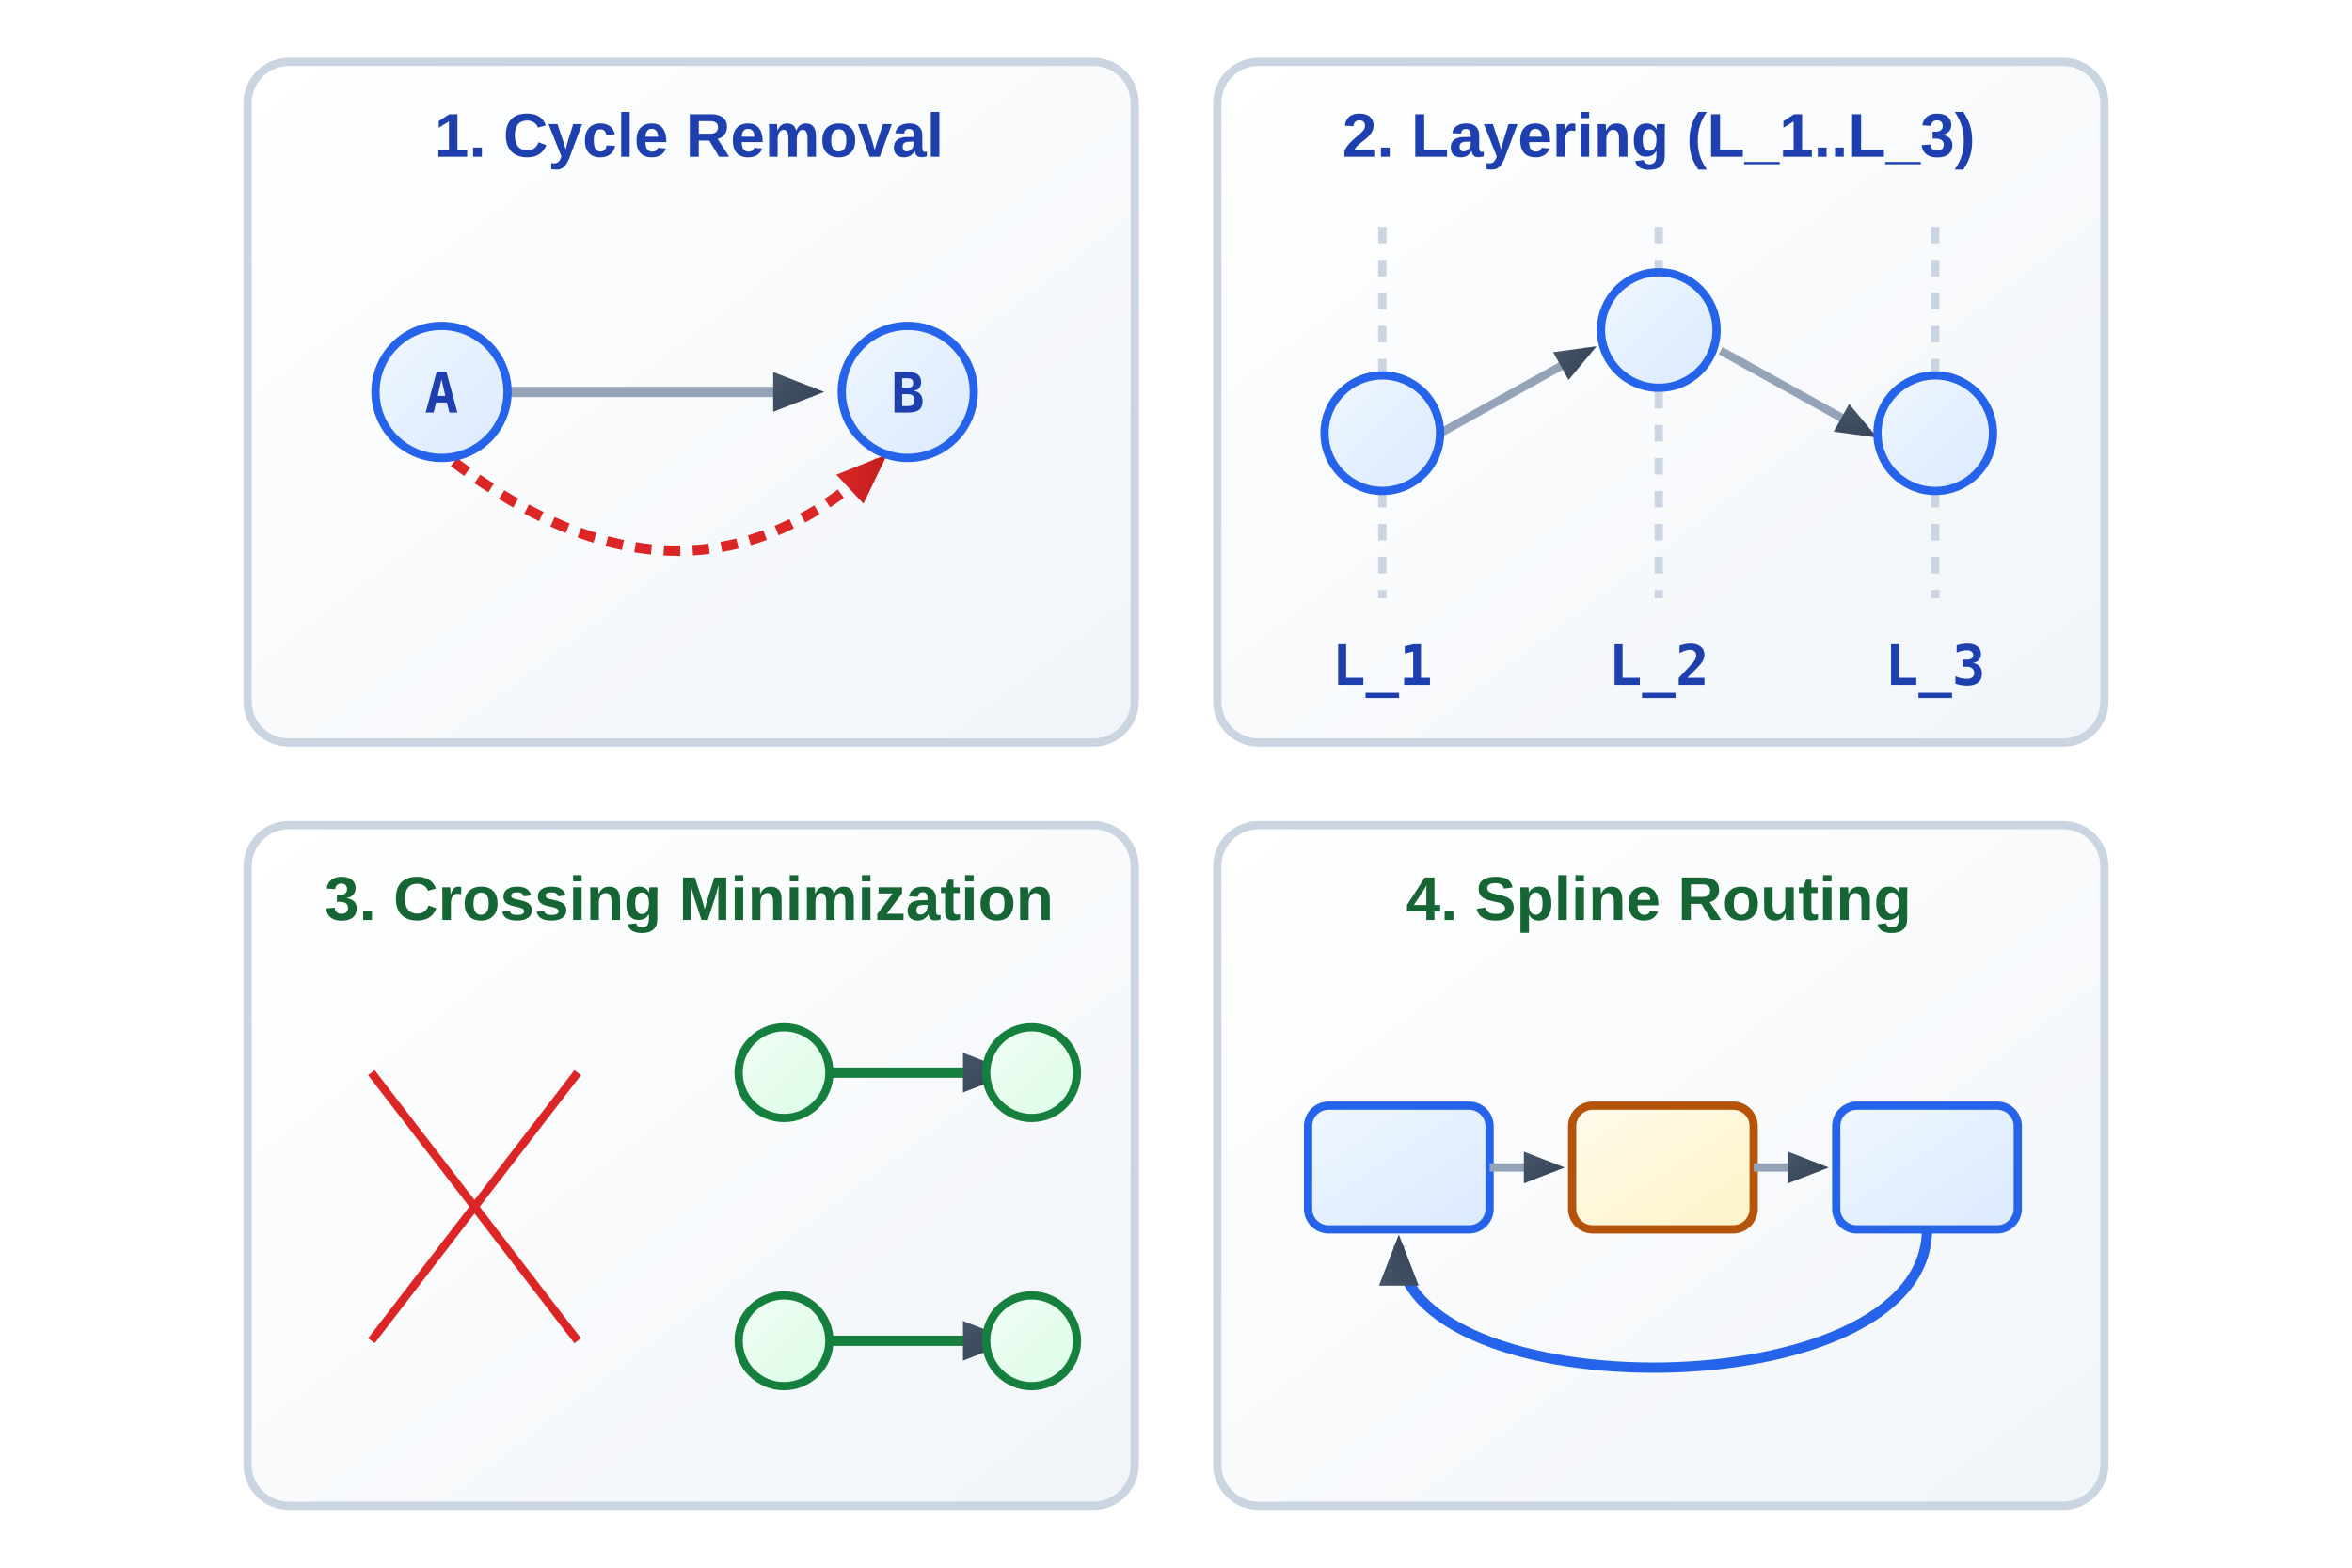
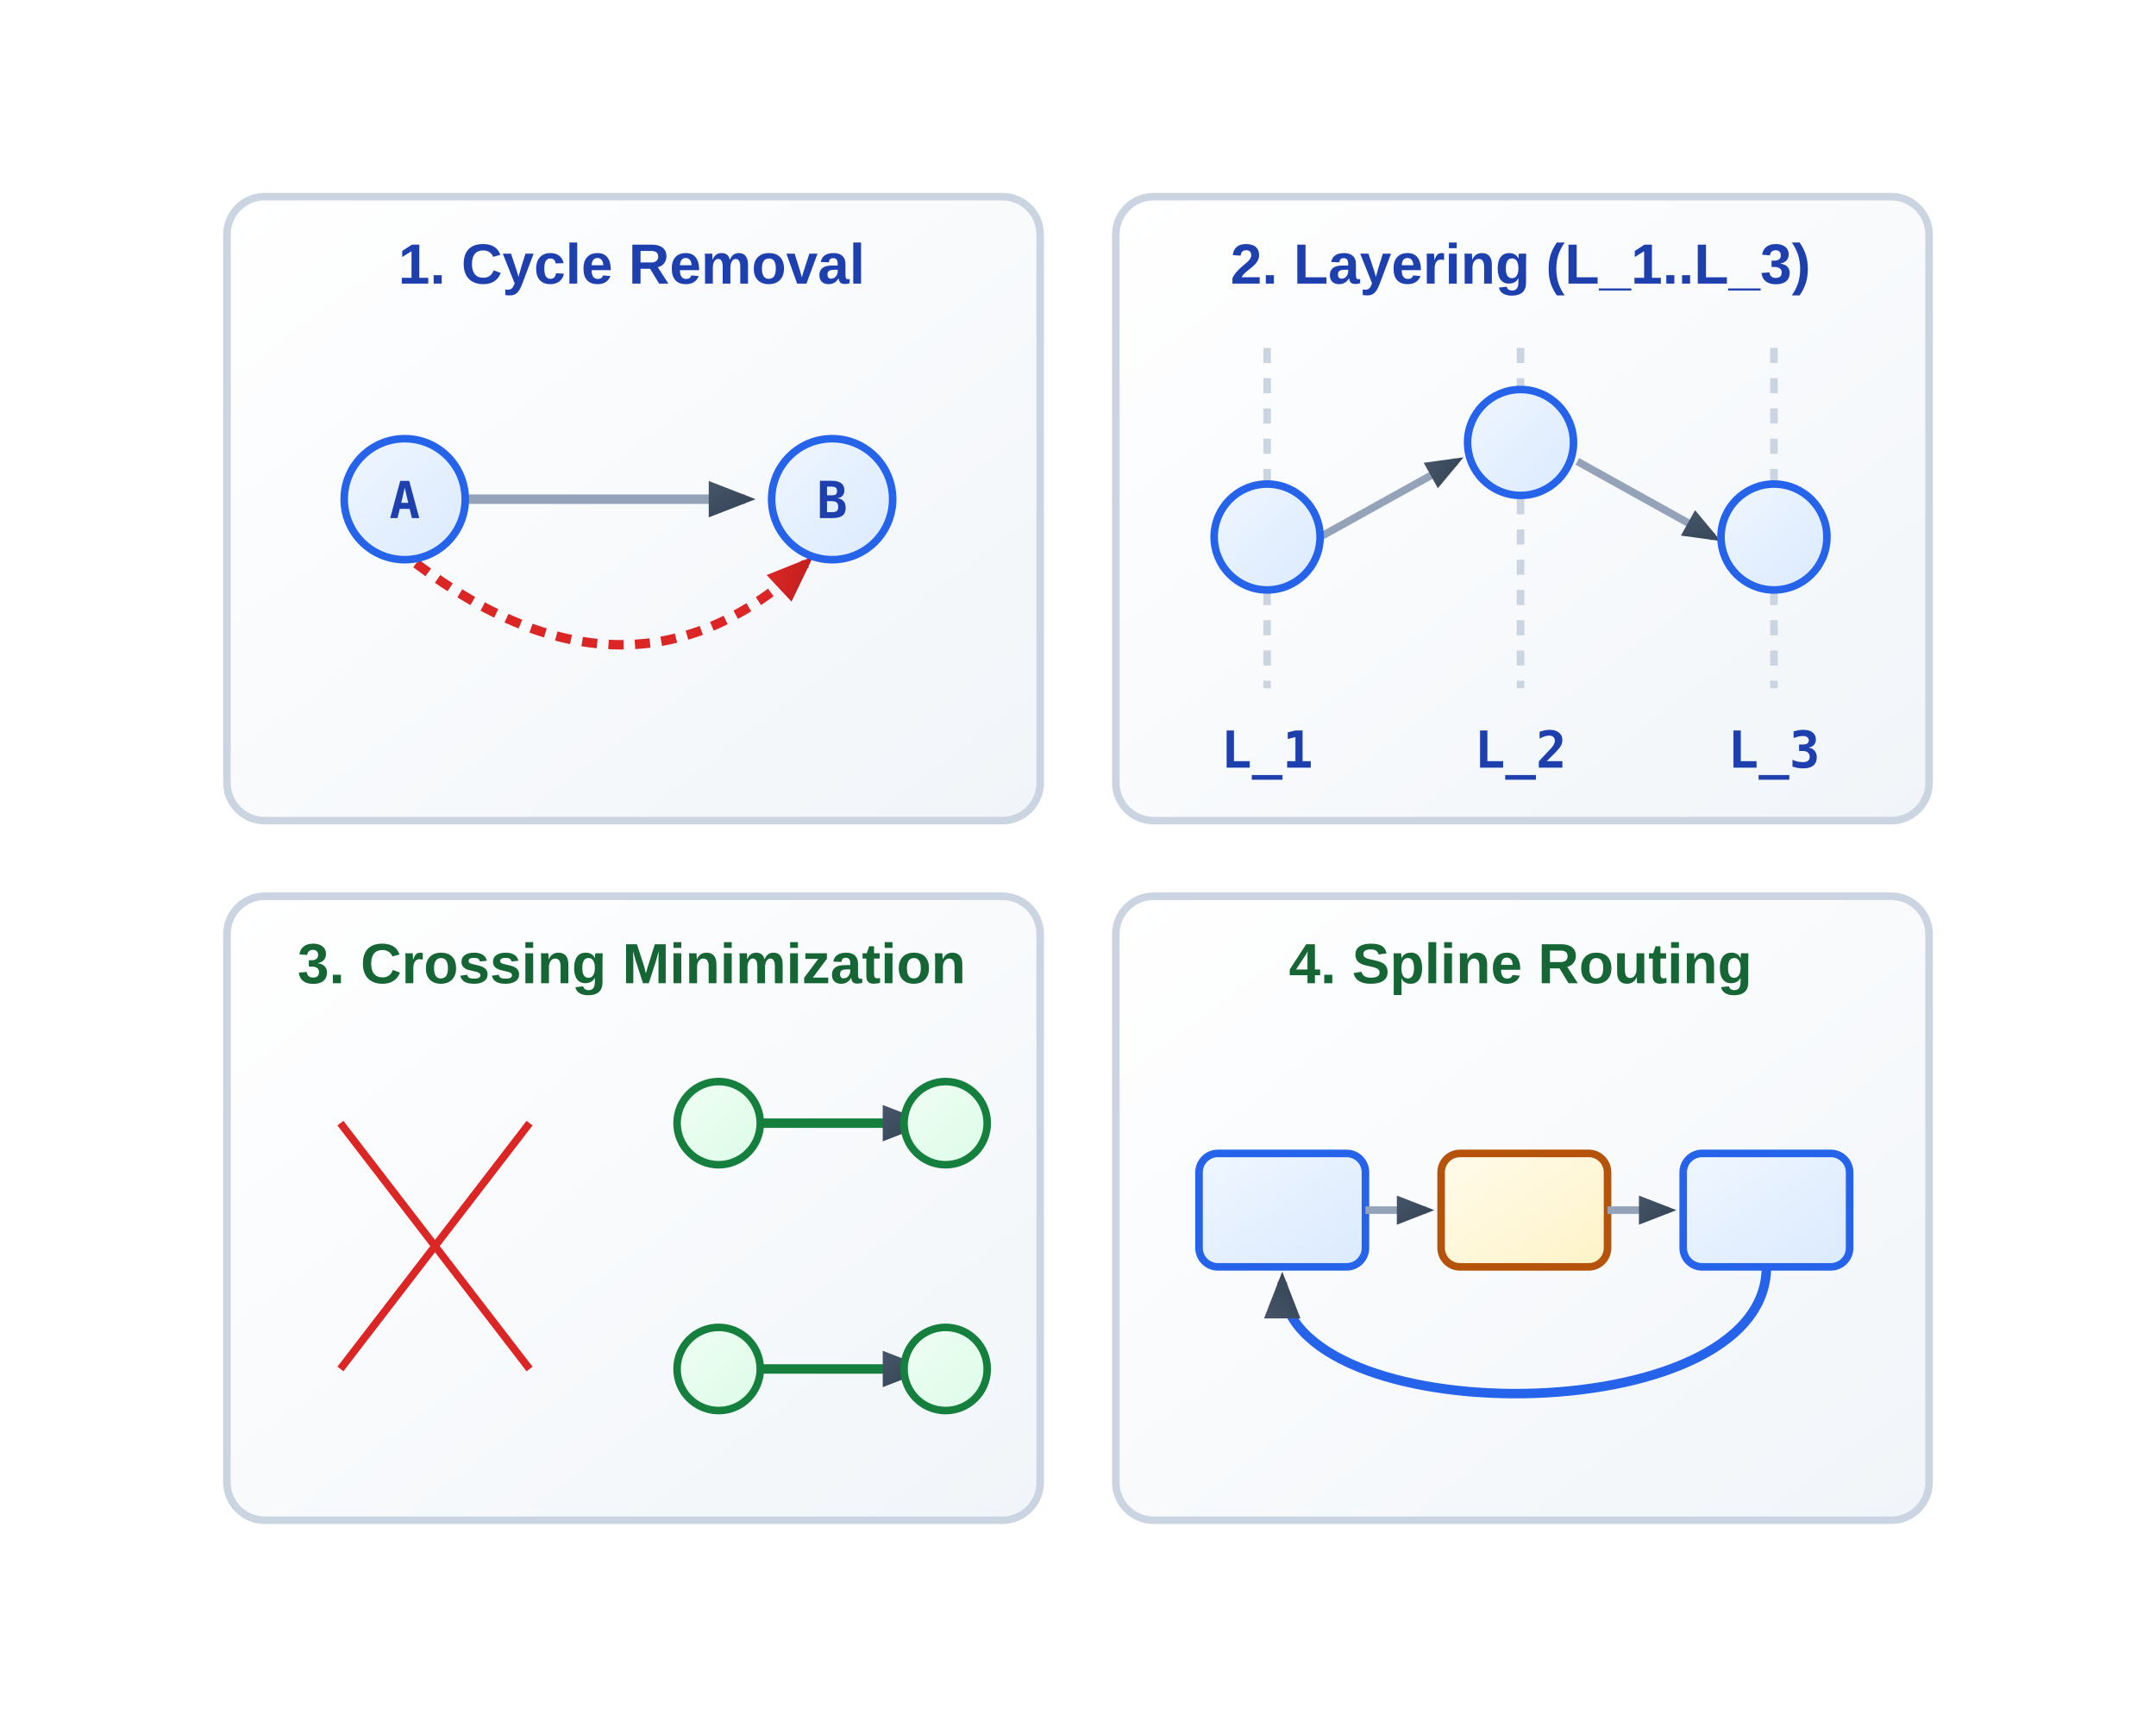
- <svg xmlns="http://www.w3.org/2000/svg" viewBox="-45 0 570 380" width="570" height="380">
+ <svg xmlns="http://www.w3.org/2000/svg" viewBox="-45 -37 570 455" width="570" height="455">
  <defs>
    <linearGradient id="grad-sem-primary" x1="0%" y1="0%" x2="100%" y2="100%">
      <stop offset="0%" stop-color="#eff6ff" />
      <stop offset="100%" stop-color="#dbeafe" />
    </linearGradient>
    <linearGradient id="grad-sem-primary-fill" x1="0%" y1="0%" x2="100%" y2="100%">
      <stop offset="0%" stop-color="#2563eb" />
      <stop offset="100%" stop-color="#1d4ed8" />
    </linearGradient>
    <linearGradient id="grad-sem-success" x1="0%" y1="0%" x2="100%" y2="100%">
      <stop offset="0%" stop-color="#f0fdf4" />
      <stop offset="100%" stop-color="#dcfce7" />
    </linearGradient>
    <linearGradient id="grad-sem-success-fill" x1="0%" y1="0%" x2="100%" y2="100%">
      <stop offset="0%" stop-color="#15803d" />
      <stop offset="100%" stop-color="#166534" />
    </linearGradient>
    <linearGradient id="grad-sem-warning" x1="0%" y1="0%" x2="100%" y2="100%">
      <stop offset="0%" stop-color="#fffbeb" />
      <stop offset="100%" stop-color="#fef3c7" />
    </linearGradient>
    <linearGradient id="grad-sem-warning-fill" x1="0%" y1="0%" x2="100%" y2="100%">
      <stop offset="0%" stop-color="#b45309" />
      <stop offset="100%" stop-color="#92400e" />
    </linearGradient>
    <linearGradient id="grad-sem-danger" x1="0%" y1="0%" x2="100%" y2="100%">
      <stop offset="0%" stop-color="#fef2f2" />
      <stop offset="100%" stop-color="#fee2e2" />
    </linearGradient>
    <linearGradient id="grad-sem-danger-fill" x1="0%" y1="0%" x2="100%" y2="100%">
      <stop offset="0%" stop-color="#dc2626" />
      <stop offset="100%" stop-color="#b91c1c" />
    </linearGradient>
    <linearGradient id="grad-sem-card" x1="0%" y1="0%" x2="100%" y2="100%">
      <stop offset="0%" stop-color="#ffffff" />
      <stop offset="100%" stop-color="#f1f5f9" />
    </linearGradient>
    <linearGradient id="grad-sem-muted" x1="0%" y1="0%" x2="100%" y2="100%">
      <stop offset="0%" stop-color="#f8fafc" />
      <stop offset="100%" stop-color="#e2e8f0" />
    </linearGradient>
    <linearGradient id="grad-sem-muted-fill" x1="0%" y1="0%" x2="100%" y2="100%">
      <stop offset="0%" stop-color="#475569" />
      <stop offset="100%" stop-color="#334155" />
    </linearGradient>
    <style>
      
/* @svg-palette:start */
      .sem-primary { fill: url(#grad-sem-primary); stroke: #2563eb; }
      .sem-primary-bg { fill: url(#grad-sem-primary); stroke: none; }
      .sem-primary-stroke { stroke: #2563eb; }
      .sem-primary-fill { fill: url(#grad-sem-primary-fill); }
      .sem-primary-text { fill: #1e40af; }
      .sem-success { fill: url(#grad-sem-success); stroke: #15803d; }
      .sem-success-bg { fill: url(#grad-sem-success); stroke: none; }
      .sem-success-stroke { stroke: #15803d; }
      .sem-success-fill { fill: url(#grad-sem-success-fill); }
      .sem-success-text { fill: #166534; }
      .sem-warning { fill: url(#grad-sem-warning); stroke: #b45309; }
      .sem-warning-bg { fill: url(#grad-sem-warning); stroke: none; }
      .sem-warning-stroke { stroke: #b45309; }
      .sem-warning-fill { fill: url(#grad-sem-warning-fill); }
      .sem-warning-text { fill: #92400e; }
      .sem-danger { fill: url(#grad-sem-danger); stroke: #dc2626; }
      .sem-danger-bg { fill: url(#grad-sem-danger); stroke: none; }
      .sem-danger-stroke { stroke: #dc2626; }
      .sem-danger-fill { fill: url(#grad-sem-danger-fill); }
      .sem-danger-text { fill: #991b1b; }
      .sem-card { fill: url(#grad-sem-card); stroke: #cbd5e1; }
      .sem-card-bg { fill: url(#grad-sem-card); stroke: none; }
      .sem-card-stroke { stroke: #cbd5e1; }
      .sem-card-fill { fill: #cbd5e1; }
      .sem-card-text { fill: #1e293b; }
      .sem-muted { fill: url(#grad-sem-muted); stroke: #94a3b8; }
      .sem-muted-bg { fill: url(#grad-sem-muted); stroke: none; }
      .sem-muted-stroke { stroke: #94a3b8; }
      .sem-muted-fill { fill: url(#grad-sem-muted-fill); }
      .sem-muted-text { fill: #334155; }
      /* @svg-palette:end */
.hdr { font-family: 'Segoe UI', Arial, sans-serif; font-size: 15px; font-weight: bold; text-anchor: middle; }
      .node { font-family: 'Consolas', monospace; font-size: 13.5px; font-weight: bold; text-anchor: middle; }
    </style>
    <marker id="sg-arr" viewBox="0 0 10 10" refX="7" refY="5" markerWidth="5.5" markerHeight="5.5" orient="auto">
      <path class="sem-muted-fill" d="M 0 1.5 L 9 5 L 0 8.5 z" />
    </marker>
    <marker id="sg-red" viewBox="0 0 10 10" refX="7" refY="5" markerWidth="5.5" markerHeight="5.5" orient="auto">
      <path class="sem-danger-fill" d="M 0 1.5 L 9 5 L 0 8.5 z" />
    </marker>
  </defs>
  <rect class="sem-card sem-primary-stroke" x="15" y="15" width="215" height="165" rx="10" stroke-width="2" />
  <text x="122" y="38" class="hdr sem-primary-text">1. Cycle Removal</text>
  <line class="sem-muted-stroke" x1="78" y1="95" x2="152" y2="95" stroke-width="2.5" marker-end="url(#sg-arr)" />
  <path class="sem-danger-stroke" d="M 65 112 Q 122 155 168 112" fill="none" stroke-width="2.5" stroke-dasharray="4,3" marker-end="url(#sg-red)" />
  <circle class="sem-primary" cx="62" cy="95" r="16" stroke-width="2" />
  <text x="62" y="100" class="node sem-primary-text">A</text>
  <circle class="sem-primary" cx="175" cy="95" r="16" stroke-width="2" />
  <text x="175" y="100" class="node sem-primary-text">B</text>
  <rect class="sem-card sem-primary-stroke" x="250" y="15" width="215" height="165" rx="10" stroke-width="2" />
  <text x="357" y="38" class="hdr sem-primary-text">2. Layering (L_1..L_3)</text>
  <line class="sem-card-stroke" x1="290" y1="55" x2="290" y2="145" stroke-width="2" stroke-dasharray="4,4" />
  <line class="sem-card-stroke" x1="357" y1="55" x2="357" y2="145" stroke-width="2" stroke-dasharray="4,4" />
  <line class="sem-card-stroke" x1="424" y1="55" x2="424" y2="145" stroke-width="2" stroke-dasharray="4,4" />
  <line class="sem-muted-stroke" x1="304" y1="105" x2="340" y2="85" stroke-width="2" marker-end="url(#sg-arr)" />
  <line class="sem-muted-stroke" x1="372" y1="85" x2="408" y2="105" stroke-width="2" marker-end="url(#sg-arr)" />
  <circle class="sem-primary" cx="290" cy="105" r="14" stroke-width="2" />
  <circle class="sem-primary" cx="357" cy="80" r="14" stroke-width="2" />
  <circle class="sem-primary" cx="424" cy="105" r="14" stroke-width="2" />
  <text x="290" y="166" class="node sem-primary-text">L_1</text>
  <text x="357" y="166" class="node sem-primary-text">L_2</text>
  <text x="424" y="166" class="node sem-primary-text">L_3</text>
  <rect class="sem-card sem-success-stroke" x="15" y="200" width="215" height="165" rx="10" stroke-width="2" />
  <text x="122" y="223" class="hdr sem-success-text">3. Crossing Minimization</text>
  <line class="sem-danger-stroke" x1="45" y1="260" x2="95" y2="325" stroke-width="2" />
  <line class="sem-danger-stroke" x1="45" y1="325" x2="95" y2="260" stroke-width="2" />
  <line class="sem-success-stroke" x1="145" y1="260" x2="198" y2="260" stroke-width="2.5" marker-end="url(#sg-arr)" />
  <line class="sem-success-stroke" x1="145" y1="325" x2="198" y2="325" stroke-width="2.5" marker-end="url(#sg-arr)" />
  <circle class="sem-success" cx="145" cy="260" r="11" stroke-width="2" />
  <circle class="sem-success" cx="145" cy="325" r="11" stroke-width="2" />
  <circle class="sem-success" cx="205" cy="260" r="11" stroke-width="2" />
  <circle class="sem-success" cx="205" cy="325" r="11" stroke-width="2" />
  <rect class="sem-card sem-success-stroke" x="250" y="200" width="215" height="165" rx="10" stroke-width="2" />
  <text x="357" y="223" class="hdr sem-success-text">4. Spline Routing</text>
  <rect class="sem-primary" x="272" y="268" width="44" height="30" rx="5" stroke-width="2" />
  <rect class="sem-warning" x="336" y="268" width="44" height="30" rx="5" stroke-width="2" />
  <rect class="sem-primary" x="400" y="268" width="44" height="30" rx="5" stroke-width="2" />
  <line class="sem-muted-stroke" x1="316" y1="283" x2="332" y2="283" stroke-width="2" marker-end="url(#sg-arr)" />
  <line class="sem-muted-stroke" x1="380" y1="283" x2="396" y2="283" stroke-width="2" marker-end="url(#sg-arr)" />
  <path class="sem-primary-stroke" d="M 422 298 C 422 342, 294 342, 294 302" fill="none" stroke-width="2.5" marker-end="url(#sg-arr)" />
</svg>
